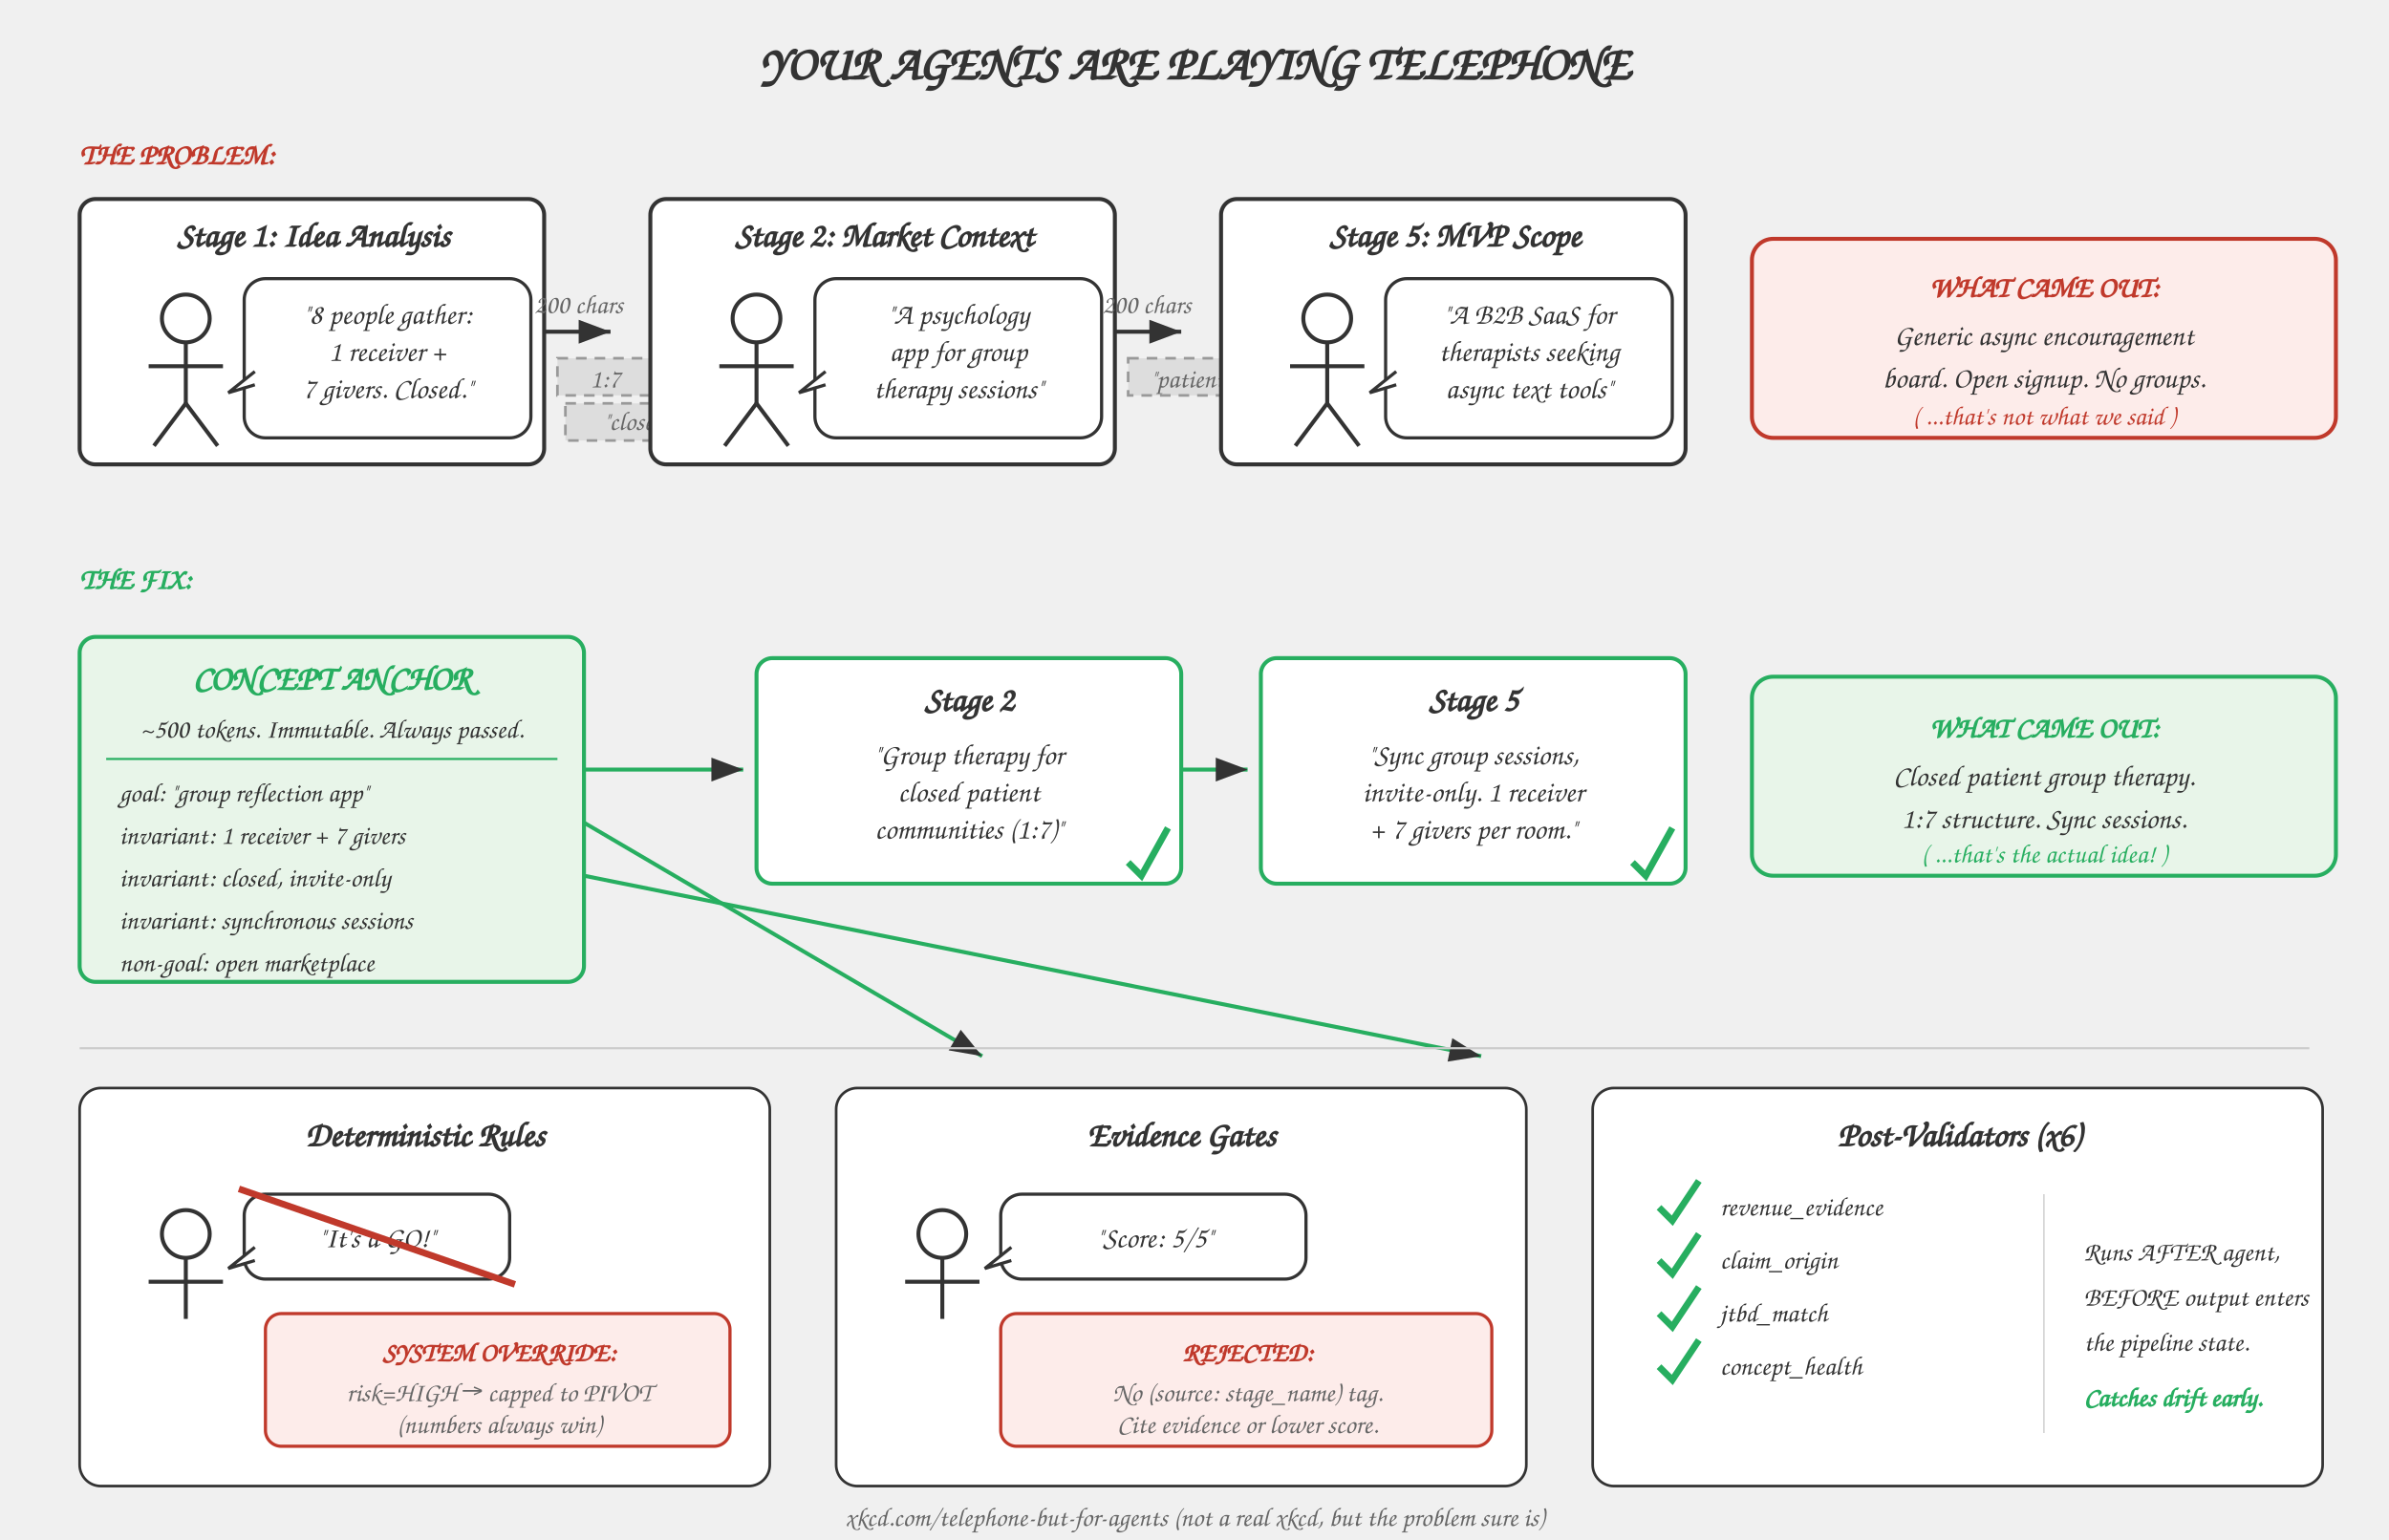
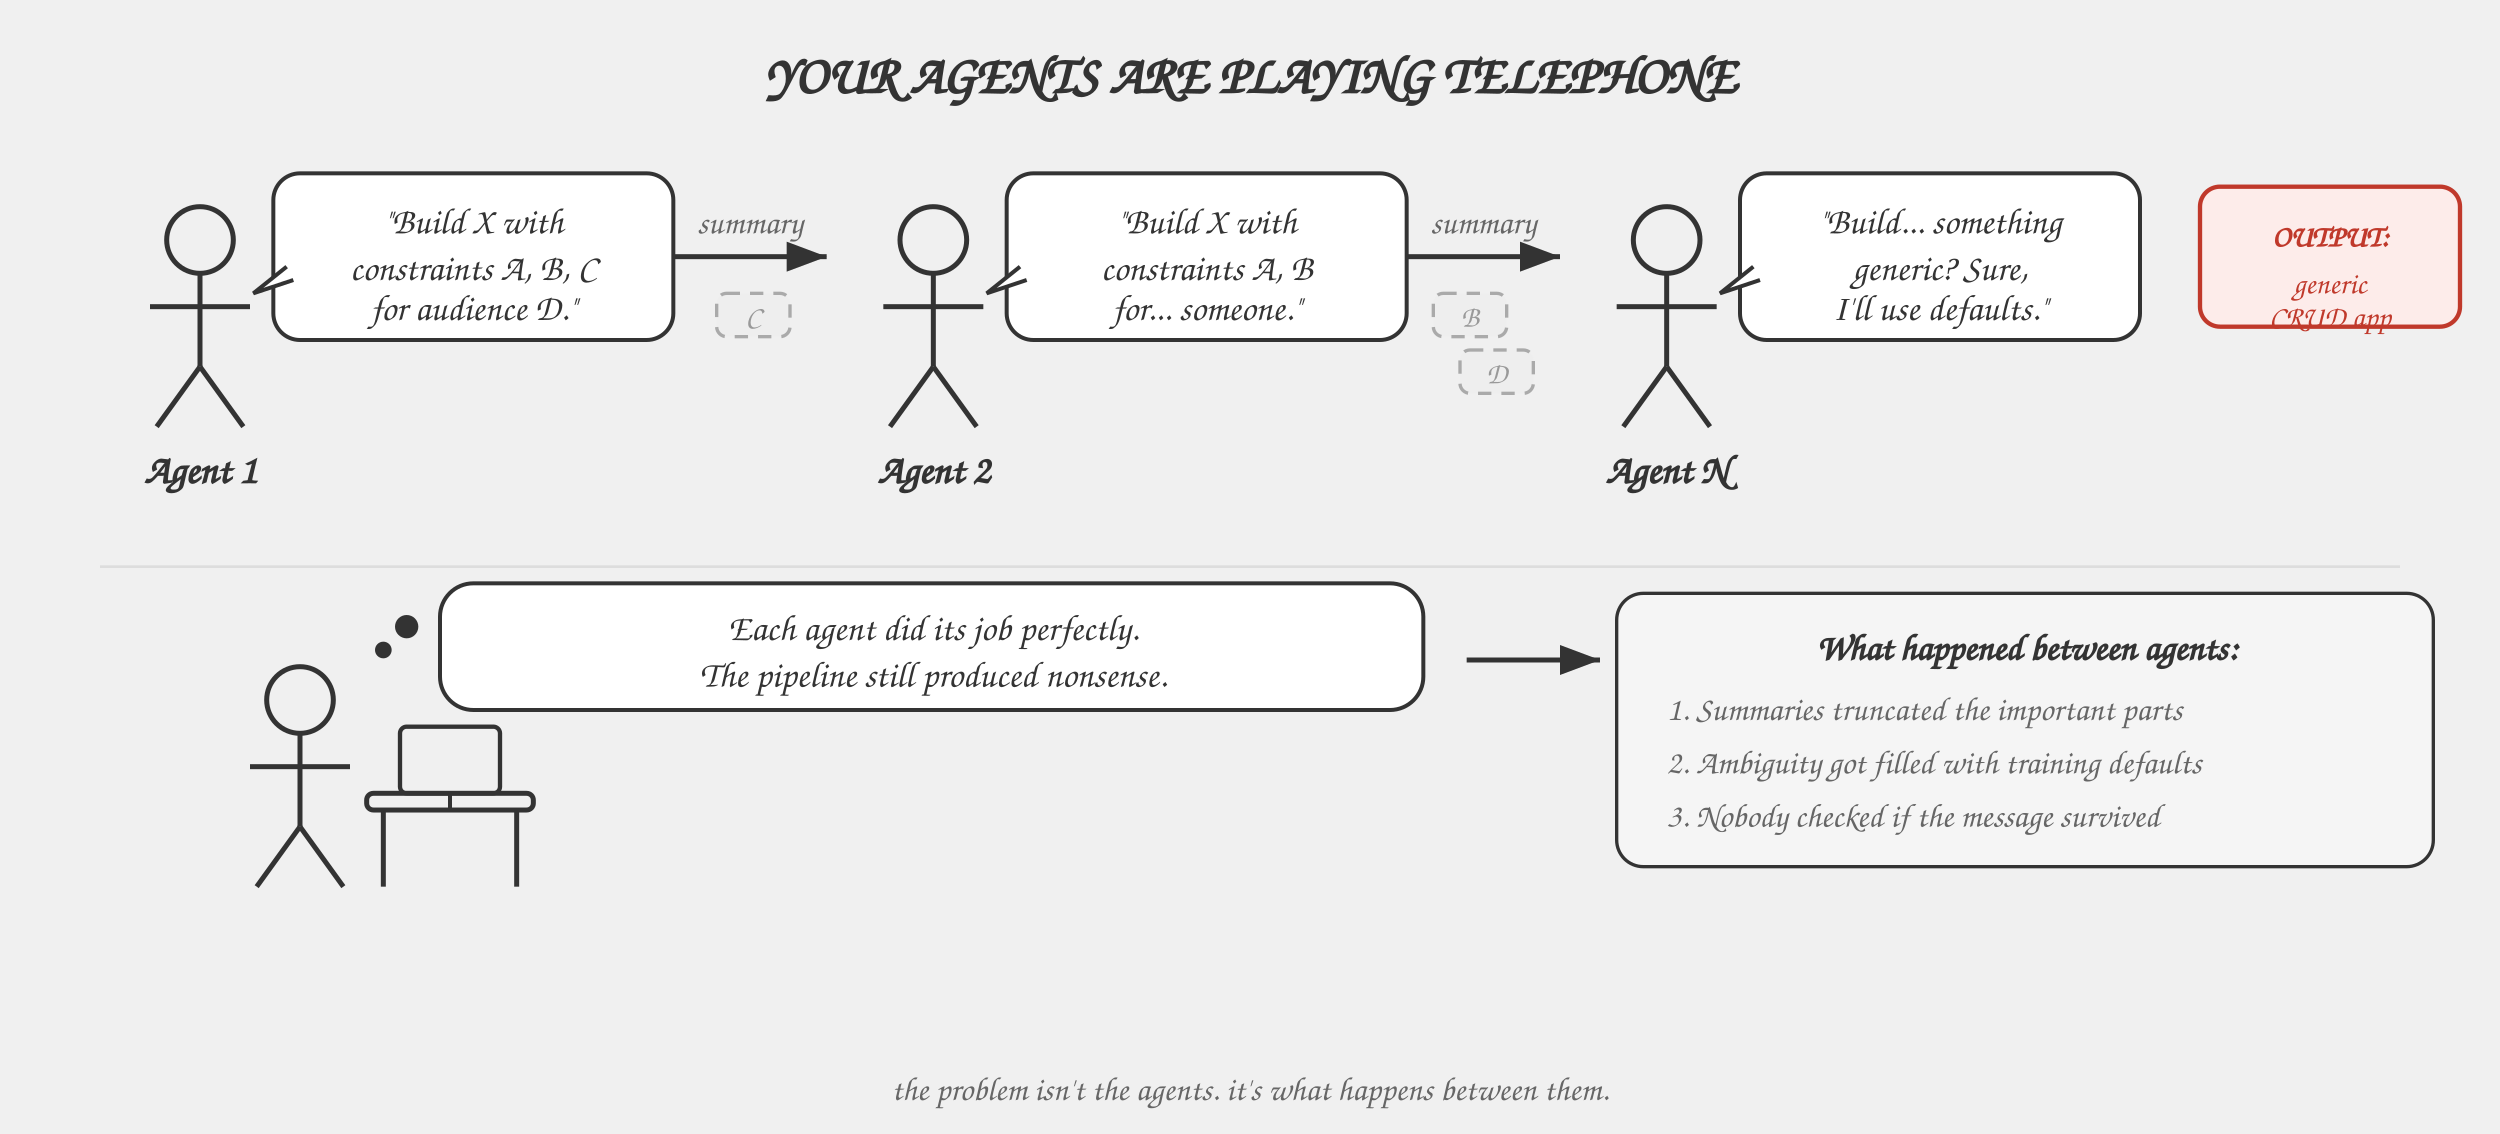
- <svg xmlns="http://www.w3.org/2000/svg" viewBox="0 0 900 580" font-family="'xkcd Script', 'Comic Sans MS', 'Chalkboard SE', cursive" font-size="14">
+ <svg xmlns="http://www.w3.org/2000/svg" viewBox="0 0 750 340" font-family="'xkcd Script', 'Comic Sans MS', 'Chalkboard SE', cursive" font-size="14">
  <style>
    text { fill: #333; }
-     .title { font-size: 18px; font-weight: bold; }
-     .label { font-size: 13px; }
+     .title { font-size: 16px; font-weight: bold; }
+     .label { font-size: 12px; }
    .small { font-size: 11px; }
    .tiny { font-size: 10px; fill: #666; }
-     .thought { font-size: 12px; font-style: italic; fill: #555; }
-     .stage-box { fill: #fff; stroke: #333; stroke-width: 1.5; rx: 6; }
    .bubble { fill: #fff; stroke: #333; stroke-width: 1.2; }
    .arrow { stroke: #333; stroke-width: 1.5; fill: none; marker-end: url(#arrowhead); }
-     .wiggly { stroke: #333; stroke-width: 1.5; fill: none; }
-     .ghost { fill: #ddd; stroke: #999; stroke-width: 1; stroke-dasharray: 4 3; }
-     .cross { stroke: #c0392b; stroke-width: 2.5; }
-     .check { stroke: #27ae60; stroke-width: 2.5; fill: none; }
-     .anchor-box { fill: #e8f5e9; stroke: #27ae60; stroke-width: 1.5; rx: 6; }
-     .anchor-label { font-size: 11px; fill: #27ae60; font-weight: bold; }
-     .red { fill: #c0392b; }
-     .green { fill: #27ae60; }
+     .ghost { fill: #eee; stroke: #aaa; stroke-width: 1; stroke-dasharray: 4 3; rx: 3; }
  </style>
  <defs>
    <marker id="arrowhead" markerWidth="8" markerHeight="6" refX="8" refY="3" orient="auto">
      <path d="M0,0 L8,3 L0,6 Z" fill="#333" />
    </marker>
  </defs>
-   <text x="450" y="30" text-anchor="middle" class="title">YOUR AGENTS ARE PLAYING TELEPHONE</text>
-   <text x="30" y="62" class="small" style="font-weight:bold; fill:#c0392b;">THE PROBLEM:</text>
-   <rect x="30" y="75" width="175" height="100" class="stage-box" />
-   <text x="118" y="93" text-anchor="middle" class="label" style="font-weight:bold;">Stage 1: Idea Analysis</text>
-   <circle cx="70" cy="120" r="9" fill="none" stroke="#333" stroke-width="1.5" />
-   <line x1="70" y1="129" x2="70" y2="152" stroke="#333" stroke-width="1.5" />
-   <line x1="56" y1="138" x2="84" y2="138" stroke="#333" stroke-width="1.5" />
-   <line x1="70" y1="152" x2="58" y2="168" stroke="#333" stroke-width="1.5" />
-   <line x1="70" y1="152" x2="82" y2="168" stroke="#333" stroke-width="1.5" />
-   <rect x="92" y="105" width="108" height="60" class="bubble" rx="8" />
-   <path d="M96,140 L86,148 L96,145" fill="#fff" stroke="#333" stroke-width="1.2" />
-   <text x="146" y="122" text-anchor="middle" class="small">"8 people gather:</text>
-   <text x="146" y="136" text-anchor="middle" class="small">1 receiver +</text>
-   <text x="146" y="150" text-anchor="middle" class="small">7 givers. Closed."</text>
-   <path d="M205,125 Q225,125 230,125" class="arrow" />
-   <text x="218" y="118" text-anchor="middle" class="tiny">200 chars</text>
-   <rect x="210" y="135" width="35" height="14" class="ghost" />
-   <text x="228" y="146" text-anchor="middle" class="tiny">1:7</text>
-   <rect x="213" y="152" width="55" height="14" class="ghost" />
-   <text x="240" y="162" text-anchor="middle" class="tiny">"closed"</text>
-   <rect x="245" y="75" width="175" height="100" class="stage-box" />
-   <text x="333" y="93" text-anchor="middle" class="label" style="font-weight:bold;">Stage 2: Market Context</text>
-   <circle cx="285" cy="120" r="9" fill="none" stroke="#333" stroke-width="1.5" />
-   <line x1="285" y1="129" x2="285" y2="152" stroke="#333" stroke-width="1.5" />
-   <line x1="271" y1="138" x2="299" y2="138" stroke="#333" stroke-width="1.5" />
-   <line x1="285" y1="152" x2="273" y2="168" stroke="#333" stroke-width="1.5" />
-   <line x1="285" y1="152" x2="297" y2="168" stroke="#333" stroke-width="1.5" />
-   <rect x="307" y="105" width="108" height="60" class="bubble" rx="8" />
-   <path d="M311,140 L301,148 L311,145" fill="#fff" stroke="#333" stroke-width="1.2" />
-   <text x="361" y="122" text-anchor="middle" class="small">"A psychology</text>
-   <text x="361" y="136" text-anchor="middle" class="small">app for group</text>
-   <text x="361" y="150" text-anchor="middle" class="small">therapy sessions"</text>
-   <path d="M420,125 Q440,125 445,125" class="arrow" />
-   <text x="432" y="118" text-anchor="middle" class="tiny">200 chars</text>
-   <rect x="425" y="135" width="50" height="14" class="ghost" />
-   <text x="450" y="146" text-anchor="middle" class="tiny">"patients"</text>
-   <rect x="460" y="75" width="175" height="100" class="stage-box" />
-   <text x="548" y="93" text-anchor="middle" class="label" style="font-weight:bold;">Stage 5: MVP Scope</text>
-   <circle cx="500" cy="120" r="9" fill="none" stroke="#333" stroke-width="1.5" />
-   <line x1="500" y1="129" x2="500" y2="152" stroke="#333" stroke-width="1.5" />
-   <line x1="486" y1="138" x2="514" y2="138" stroke="#333" stroke-width="1.5" />
-   <line x1="500" y1="152" x2="488" y2="168" stroke="#333" stroke-width="1.5" />
-   <line x1="500" y1="152" x2="512" y2="168" stroke="#333" stroke-width="1.5" />
-   <rect x="522" y="105" width="108" height="60" class="bubble" rx="8" />
-   <path d="M526,140 L516,148 L526,145" fill="#fff" stroke="#333" stroke-width="1.2" />
-   <text x="576" y="122" text-anchor="middle" class="small">"A B2B SaaS for</text>
-   <text x="576" y="136" text-anchor="middle" class="small">therapists seeking</text>
-   <text x="576" y="150" text-anchor="middle" class="small">async text tools"</text>
-   <rect x="660" y="90" width="220" height="75" rx="8" fill="#fdecea" stroke="#c0392b" stroke-width="1.5" />
-   <text x="770" y="112" text-anchor="middle" class="small red" style="font-weight:bold;">WHAT CAME OUT:</text>
-   <text x="770" y="130" text-anchor="middle" class="small">Generic async encouragement</text>
-   <text x="770" y="146" text-anchor="middle" class="small">board. Open signup. No groups.</text>
-   <text x="770" y="160" text-anchor="middle" class="tiny red">( ...that's not what we said )</text>
-   <text x="30" y="222" class="small" style="font-weight:bold; fill:#27ae60;">THE FIX:</text>
-   <rect x="30" y="240" width="190" height="130" class="anchor-box" />
-   <text x="125" y="260" text-anchor="middle" class="anchor-label" style="font-size:13px;">CONCEPT ANCHOR</text>
-   <text x="125" y="278" text-anchor="middle" class="tiny" style="fill:#333;">~500 tokens. Immutable. Always passed.</text>
-   <line x1="40" y1="286" x2="210" y2="286" stroke="#27ae60" stroke-width="0.8" />
-   <text x="45" y="302" class="tiny" style="fill:#333;">goal: "group reflection app"</text>
-   <text x="45" y="318" class="tiny" style="fill:#333;">invariant: 1 receiver + 7 givers</text>
-   <text x="45" y="334" class="tiny" style="fill:#333;">invariant: closed, invite-only</text>
-   <text x="45" y="350" class="tiny" style="fill:#333;">invariant: synchronous sessions</text>
-   <text x="45" y="366" class="tiny" style="fill:#333;">non-goal: open marketplace</text>
-   <path d="M220,290 L280,290" class="arrow" style="stroke:#27ae60;" />
-   <path d="M220,310 L370,398" class="arrow" style="stroke:#27ae60;" />
-   <path d="M220,330 L558,398" class="arrow" style="stroke:#27ae60;" />
-   <rect x="285" y="248" width="160" height="85" class="stage-box" style="stroke:#27ae60;" />
-   <text x="365" y="268" text-anchor="middle" class="label" style="font-weight:bold;">Stage 2</text>
-   <text x="365" y="288" text-anchor="middle" class="small">"Group therapy for</text>
-   <text x="365" y="302" text-anchor="middle" class="small">closed patient</text>
-   <text x="365" y="316" text-anchor="middle" class="small">communities (1:7)"</text>
-   <polyline points="425,325 430,330 440,312" class="check" />
-   <path d="M445,290 Q465,290 470,290" class="arrow" style="stroke:#27ae60;" />
-   <rect x="475" y="248" width="160" height="85" class="stage-box" style="stroke:#27ae60;" />
-   <text x="555" y="268" text-anchor="middle" class="label" style="font-weight:bold;">Stage 5</text>
-   <text x="555" y="288" text-anchor="middle" class="small">"Sync group sessions,</text>
-   <text x="555" y="302" text-anchor="middle" class="small">invite-only. 1 receiver</text>
-   <text x="555" y="316" text-anchor="middle" class="small">+ 7 givers per room."</text>
-   <polyline points="615,325 620,330 630,312" class="check" />
-   <rect x="660" y="255" width="220" height="75" rx="8" fill="#e8f5e9" stroke="#27ae60" stroke-width="1.5" />
-   <text x="770" y="278" text-anchor="middle" class="small green" style="font-weight:bold;">WHAT CAME OUT:</text>
-   <text x="770" y="296" text-anchor="middle" class="small">Closed patient group therapy.</text>
-   <text x="770" y="312" text-anchor="middle" class="small">1:7 structure. Sync sessions.</text>
-   <text x="770" y="325" text-anchor="middle" class="tiny green">( ...that's the actual idea! )</text>
-   <line x1="30" y1="395" x2="870" y2="395" stroke="#ccc" stroke-width="0.8" />
-   <rect x="30" y="410" width="260" height="150" rx="8" fill="#fff" stroke="#333" stroke-width="1" />
-   <text x="160" y="432" text-anchor="middle" class="label" style="font-weight:bold;">Deterministic Rules</text>
-   <circle cx="70" cy="465" r="9" fill="none" stroke="#333" stroke-width="1.5" />
-   <line x1="70" y1="474" x2="70" y2="497" stroke="#333" stroke-width="1.5" />
-   <line x1="56" y1="483" x2="84" y2="483" stroke="#333" stroke-width="1.5" />
-   <rect x="92" y="450" width="100" height="32" class="bubble" rx="8" />
-   <path d="M96,470 L86,478 L96,475" fill="#fff" stroke="#333" stroke-width="1.2" />
-   <text x="142" y="470" text-anchor="middle" class="small">"It's a GO!"</text>
-   <line x1="90" y1="448" x2="194" y2="484" class="cross" />
-   <rect x="100" y="495" width="175" height="50" rx="6" fill="#fdecea" stroke="#c0392b" stroke-width="1.2" />
-   <text x="188" y="513" text-anchor="middle" class="tiny" style="fill:#c0392b; font-weight:bold;">SYSTEM OVERRIDE:</text>
-   <text x="188" y="528" text-anchor="middle" class="tiny">risk=HIGH → capped to PIVOT</text>
-   <text x="188" y="540" text-anchor="middle" class="tiny">(numbers always win)</text>
-   <rect x="315" y="410" width="260" height="150" rx="8" fill="#fff" stroke="#333" stroke-width="1" />
-   <text x="445" y="432" text-anchor="middle" class="label" style="font-weight:bold;">Evidence Gates</text>
-   <circle cx="355" cy="465" r="9" fill="none" stroke="#333" stroke-width="1.5" />
-   <line x1="355" y1="474" x2="355" y2="497" stroke="#333" stroke-width="1.5" />
-   <line x1="341" y1="483" x2="369" y2="483" stroke="#333" stroke-width="1.5" />
-   <rect x="377" y="450" width="115" height="32" class="bubble" rx="8" />
-   <path d="M381,470 L371,478 L381,475" fill="#fff" stroke="#333" stroke-width="1.2" />
-   <text x="435" y="470" text-anchor="middle" class="small">"Score: 5/5"</text>
-   <rect x="377" y="495" width="185" height="50" rx="6" fill="#fdecea" stroke="#c0392b" stroke-width="1.2" />
-   <text x="470" y="513" text-anchor="middle" class="tiny" style="fill:#c0392b; font-weight:bold;">REJECTED:</text>
-   <text x="470" y="528" text-anchor="middle" class="tiny">No (source: stage_name) tag.</text>
-   <text x="470" y="540" text-anchor="middle" class="tiny">Cite evidence or lower score.</text>
-   <rect x="600" y="410" width="275" height="150" rx="8" fill="#fff" stroke="#333" stroke-width="1" />
-   <text x="738" y="432" text-anchor="middle" class="label" style="font-weight:bold;">Post-Validators (x6)</text>
-   <polyline points="625,455 630,460 640,445" class="check" />
-   <text x="648" y="458" class="tiny" style="fill:#333;">revenue_evidence</text>
-   <polyline points="625,475 630,480 640,465" class="check" />
-   <text x="648" y="478" class="tiny" style="fill:#333;">claim_origin</text>
-   <polyline points="625,495 630,500 640,485" class="check" />
-   <text x="648" y="498" class="tiny" style="fill:#333;">jtbd_match</text>
-   <polyline points="625,515 630,520 640,505" class="check" />
-   <text x="648" y="518" class="tiny" style="fill:#333;">concept_health</text>
-   <line x1="770" y1="450" x2="770" y2="540" stroke="#ccc" stroke-width="0.5" />
-   <text x="785" y="475" class="tiny" style="fill:#333;">Runs AFTER agent,</text>
-   <text x="785" y="492" class="tiny" style="fill:#333;">BEFORE output enters</text>
-   <text x="785" y="509" class="tiny" style="fill:#333;">the pipeline state.</text>
-   <text x="785" y="530" class="tiny" style="fill:#27ae60; font-weight:bold;">Catches drift early.</text>
-   <text x="450" y="575" text-anchor="middle" class="tiny">xkcd.com/telephone-but-for-agents  (not a real xkcd, but the problem sure is)</text>
+   <text x="375" y="28" text-anchor="middle" class="title">YOUR AGENTS ARE PLAYING TELEPHONE</text>
+   <circle cx="60" cy="72" r="10" fill="none" stroke="#333" stroke-width="1.5" />
+   <line x1="60" y1="82" x2="60" y2="110" stroke="#333" stroke-width="1.5" />
+   <line x1="45" y1="92" x2="75" y2="92" stroke="#333" stroke-width="1.5" />
+   <line x1="60" y1="110" x2="47" y2="128" stroke="#333" stroke-width="1.5" />
+   <line x1="60" y1="110" x2="73" y2="128" stroke="#333" stroke-width="1.5" />
+   <text x="60" y="145" text-anchor="middle" class="label" style="font-weight:bold;">Agent 1</text>
+   <rect x="82" y="52" width="120" height="50" class="bubble" rx="8" />
+   <path d="M86,80 L76,88 L88,84" fill="#fff" stroke="#333" stroke-width="1.2" />
+   <text x="142" y="70" text-anchor="middle" class="small">"Build X with</text>
+   <text x="142" y="84" text-anchor="middle" class="small">constraints A, B, C</text>
+   <text x="142" y="96" text-anchor="middle" class="small">for audience D."</text>
+   <path d="M202,77 L248,77" class="arrow" />
+   <text x="225" y="70" text-anchor="middle" class="tiny">summary</text>
+   <rect x="215" y="88" width="22" height="13" class="ghost" />
+   <text x="226" y="98" text-anchor="middle" style="font-size:9px; fill:#999;">C</text>
+   <circle cx="280" cy="72" r="10" fill="none" stroke="#333" stroke-width="1.5" />
+   <line x1="280" y1="82" x2="280" y2="110" stroke="#333" stroke-width="1.5" />
+   <line x1="265" y1="92" x2="295" y2="92" stroke="#333" stroke-width="1.5" />
+   <line x1="280" y1="110" x2="267" y2="128" stroke="#333" stroke-width="1.5" />
+   <line x1="280" y1="110" x2="293" y2="128" stroke="#333" stroke-width="1.5" />
+   <text x="280" y="145" text-anchor="middle" class="label" style="font-weight:bold;">Agent 2</text>
+   <rect x="302" y="52" width="120" height="50" class="bubble" rx="8" />
+   <path d="M306,80 L296,88 L308,84" fill="#fff" stroke="#333" stroke-width="1.2" />
+   <text x="362" y="70" text-anchor="middle" class="small">"Build X with</text>
+   <text x="362" y="84" text-anchor="middle" class="small">constraints A, B</text>
+   <text x="362" y="96" text-anchor="middle" class="small">for... someone."</text>
+   <path d="M422,77 L468,77" class="arrow" />
+   <text x="445" y="70" text-anchor="middle" class="tiny">summary</text>
+   <rect x="430" y="88" width="22" height="13" class="ghost" />
+   <text x="441" y="98" text-anchor="middle" style="font-size:9px; fill:#999;">B</text>
+   <rect x="438" y="105" width="22" height="13" class="ghost" />
+   <text x="449" y="115" text-anchor="middle" style="font-size:9px; fill:#999;">D</text>
+   <circle cx="500" cy="72" r="10" fill="none" stroke="#333" stroke-width="1.5" />
+   <line x1="500" y1="82" x2="500" y2="110" stroke="#333" stroke-width="1.5" />
+   <line x1="485" y1="92" x2="515" y2="92" stroke="#333" stroke-width="1.5" />
+   <line x1="500" y1="110" x2="487" y2="128" stroke="#333" stroke-width="1.5" />
+   <line x1="500" y1="110" x2="513" y2="128" stroke="#333" stroke-width="1.5" />
+   <text x="500" y="145" text-anchor="middle" class="label" style="font-weight:bold;">Agent N</text>
+   <rect x="522" y="52" width="120" height="50" class="bubble" rx="8" />
+   <path d="M526,80 L516,88 L528,84" fill="#fff" stroke="#333" stroke-width="1.2" />
+   <text x="582" y="70" text-anchor="middle" class="small">"Build... something</text>
+   <text x="582" y="84" text-anchor="middle" class="small">generic? Sure,</text>
+   <text x="582" y="96" text-anchor="middle" class="small">I'll use defaults."</text>
+   <rect x="660" y="56" width="78" height="42" rx="6" fill="#fdecea" stroke="#c0392b" stroke-width="1.3" />
+   <text x="699" y="74" text-anchor="middle" style="font-size:9px; fill:#c0392b; font-weight:bold;">OUTPUT:</text>
+   <text x="699" y="88" text-anchor="middle" style="font-size:9px; fill:#c0392b;">generic</text>
+   <text x="699" y="98" text-anchor="middle" style="font-size:9px; fill:#c0392b;">CRUD app</text>
+   <line x1="30" y1="170" x2="720" y2="170" stroke="#ddd" stroke-width="0.8" />
+   <circle cx="90" cy="210" r="10" fill="none" stroke="#333" stroke-width="1.5" />
+   <line x1="90" y1="220" x2="90" y2="248" stroke="#333" stroke-width="1.5" />
+   <line x1="75" y1="230" x2="105" y2="230" stroke="#333" stroke-width="1.5" />
+   <line x1="90" y1="248" x2="77" y2="266" stroke="#333" stroke-width="1.5" />
+   <line x1="90" y1="248" x2="103" y2="266" stroke="#333" stroke-width="1.5" />
+   <rect x="110" y="238" width="50" height="5" fill="none" stroke="#333" stroke-width="1.5" rx="2" />
+   <line x1="115" y1="243" x2="115" y2="266" stroke="#333" stroke-width="1.5" />
+   <line x1="155" y1="243" x2="155" y2="266" stroke="#333" stroke-width="1.5" />
+   <rect x="120" y="218" width="30" height="20" fill="none" stroke="#333" stroke-width="1.3" rx="2" />
+   <line x1="135" y1="238" x2="135" y2="243" stroke="#333" stroke-width="1.2" />
+   <circle cx="115" cy="195" r="2.5" fill="#333" />
+   <circle cx="122" cy="188" r="3.5" fill="#333" />
+   <rect x="132" y="175" width="295" height="38" class="bubble" rx="10" />
+   <text x="280" y="192" text-anchor="middle" class="small">Each agent did its job perfectly.</text>
+   <text x="280" y="206" text-anchor="middle" class="small">The pipeline still produced nonsense.</text>
+   <path d="M440,198 L480,198" class="arrow" />
+   <rect x="485" y="178" width="245" height="82" rx="8" fill="#f5f5f5" stroke="#333" stroke-width="1" />
+   <text x="608" y="198" text-anchor="middle" class="small" style="font-weight:bold;">What happened between agents:</text>
+   <text x="500" y="216" class="tiny">1. Summaries truncated the important parts</text>
+   <text x="500" y="232" class="tiny">2. Ambiguity got filled with training defaults</text>
+   <text x="500" y="248" class="tiny">3. Nobody checked if the message survived</text>
+   <text x="375" y="330" text-anchor="middle" class="tiny">the problem isn't the agents. it's what happens between them.</text>
</svg>
